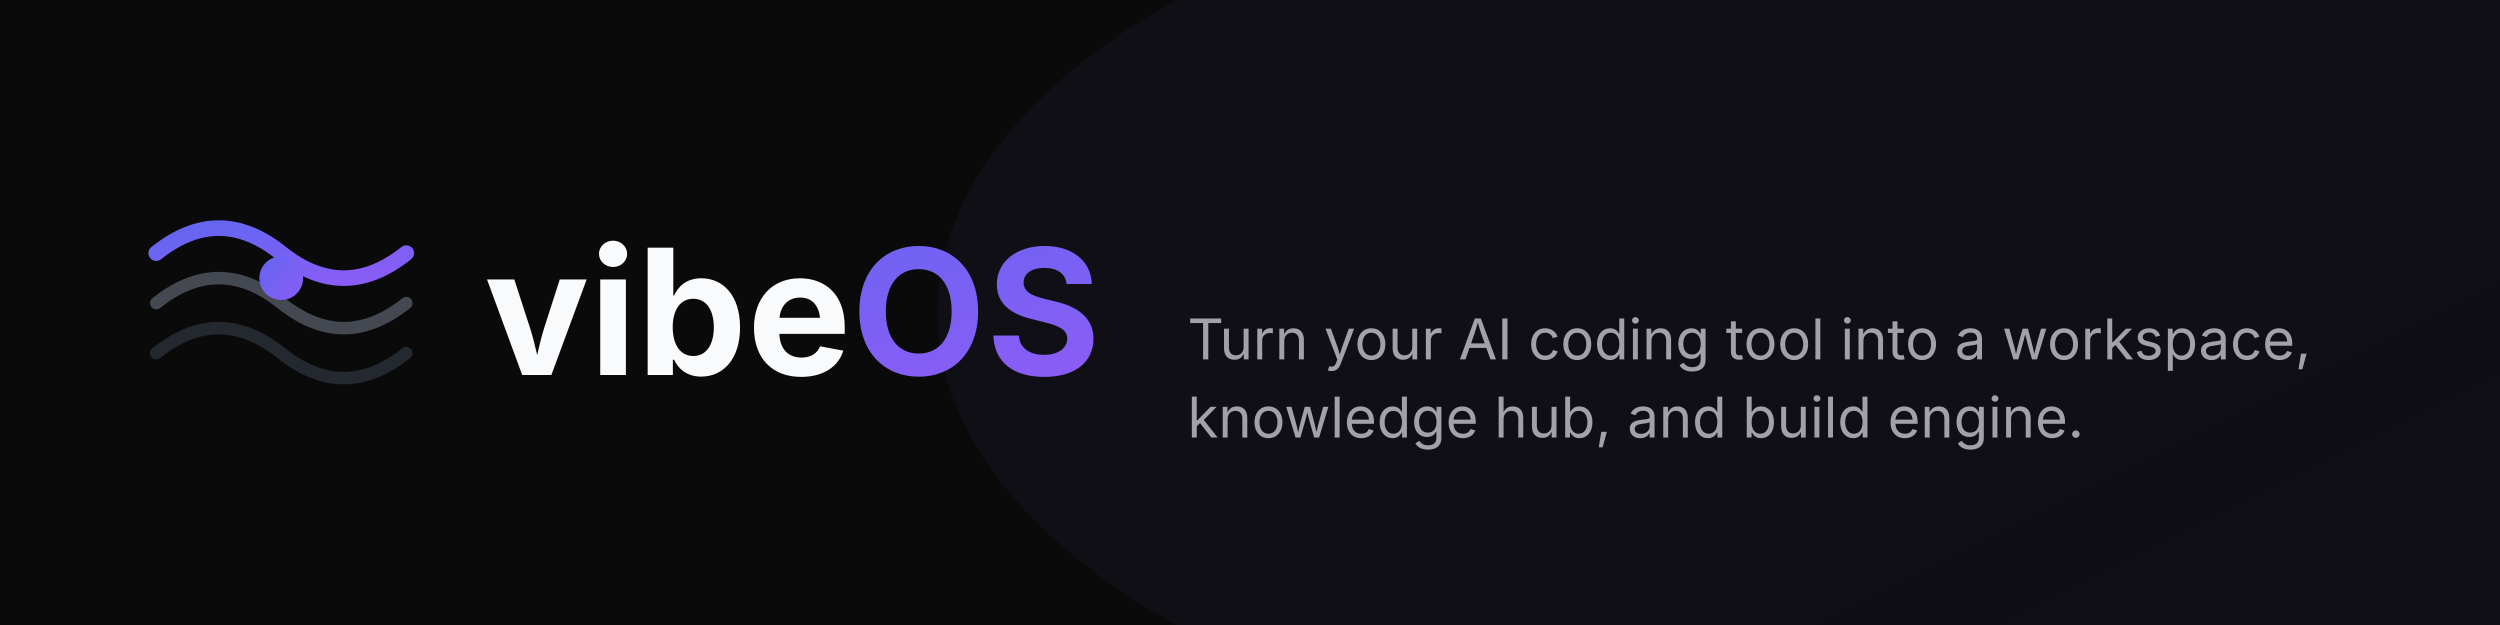
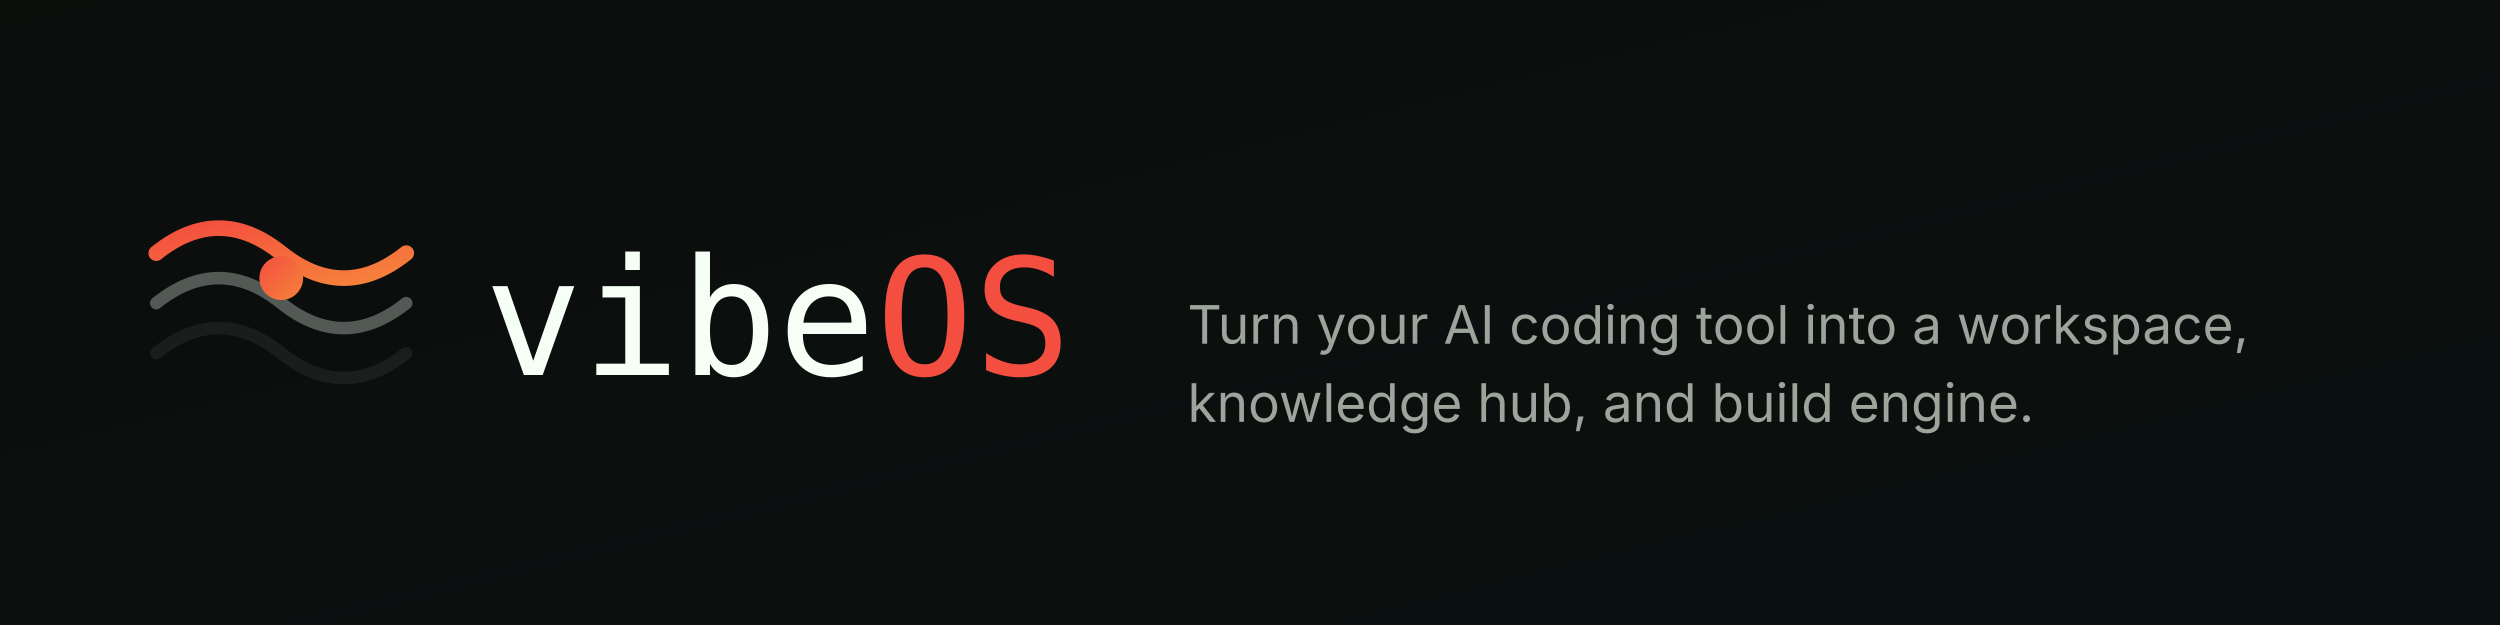
<svg xmlns="http://www.w3.org/2000/svg" viewBox="0 0 800 200" fill="none">
+   <rect width="800" height="200" fill="#0b0d0b" />
+   <rect width="800" height="200" fill="url(#subtleGrad)" opacity="0.3" />
  <defs>
-     <linearGradient id="readmeGradient" x1="0%" y1="0%" x2="100%" y2="100%">
-       <stop offset="0%" stop-color="#6366F1" />
-       <stop offset="100%" stop-color="#8B5CF6" />
+     <linearGradient id="subtleGrad" x1="0%" y1="0%" x2="100%" y2="100%">
+       <stop offset="0%" stop-color="#0b0d0b" />
+       <stop offset="100%" stop-color="#091c1e" />
+     </linearGradient>
+     <linearGradient id="accentGrad" x1="0%" y1="0%" x2="100%" y2="100%">
+       <stop offset="0%" stop-color="#f34e3f" />
+       <stop offset="100%" stop-color="#f6833b" />
    </linearGradient>
  </defs>
-   <rect width="800" height="200" fill="#0A0A0B" />
-   <ellipse cx="600" cy="100" rx="300" ry="150" fill="url(#readmeGradient)" opacity="0.05" />
  <g transform="translate(50, 65)">
-     <path d="M0 48 Q20 32, 40 48 Q60 64, 80 48" stroke="#4B5563" stroke-width="4" stroke-linecap="round" fill="none" opacity="0.4" />
-     <path d="M0 32 Q20 16, 40 32 Q60 48, 80 32" stroke="#6B7280" stroke-width="4" stroke-linecap="round" fill="none" opacity="0.6" />
-     <path d="M0 16 Q20 0, 40 16 Q60 32, 80 16" stroke="url(#readmeGradient)" stroke-width="5" stroke-linecap="round" fill="none" />
-     <circle cx="40" cy="24" r="7" fill="url(#readmeGradient)" />
+     <path d="M0 48 Q20 32, 40 48 Q60 64, 80 48" stroke="#333432" stroke-width="4" stroke-linecap="round" fill="none" opacity="0.4" />
+     <path d="M0 32 Q20 16, 40 32 Q60 48, 80 32" stroke="#9ca49c" stroke-width="4" stroke-linecap="round" fill="none" opacity="0.5" />
+     <path d="M0 16 Q20 0, 40 16 Q60 32, 80 16" stroke="url(#accentGrad)" stroke-width="5" stroke-linecap="round" fill="none" />
+     <circle cx="40" cy="24" r="7" fill="url(#accentGrad)" />
  </g>
-   <text x="155" y="120" font-family="Inter, -apple-system, sans-serif" font-size="56" font-weight="700" fill="#F9FAFB">
-     vibe<tspan fill="url(#readmeGradient)">OS</tspan>
+   <text x="155" y="120" font-family="ui-monospace, 'JetBrains Mono', monospace" font-size="52" font-weight="500" fill="#f6fff5">
+     vibe<tspan fill="#f34e3f">OS</tspan>
  </text>
-   <text x="380" y="115" font-family="Inter, -apple-system, sans-serif" font-size="18" font-weight="400" fill="#A1A1AA">
+   <text x="380" y="110" font-family="system-ui, -apple-system, sans-serif" font-size="17" font-weight="400" fill="#9ca49c">
    Turn your AI coding tool into a workspace,
  </text>
-   <text x="380" y="140" font-family="Inter, -apple-system, sans-serif" font-size="18" font-weight="400" fill="#A1A1AA">
+   <text x="380" y="135" font-family="system-ui, -apple-system, sans-serif" font-size="17" font-weight="400" fill="#9ca49c">
    knowledge hub, and build engine.
  </text>
</svg>
